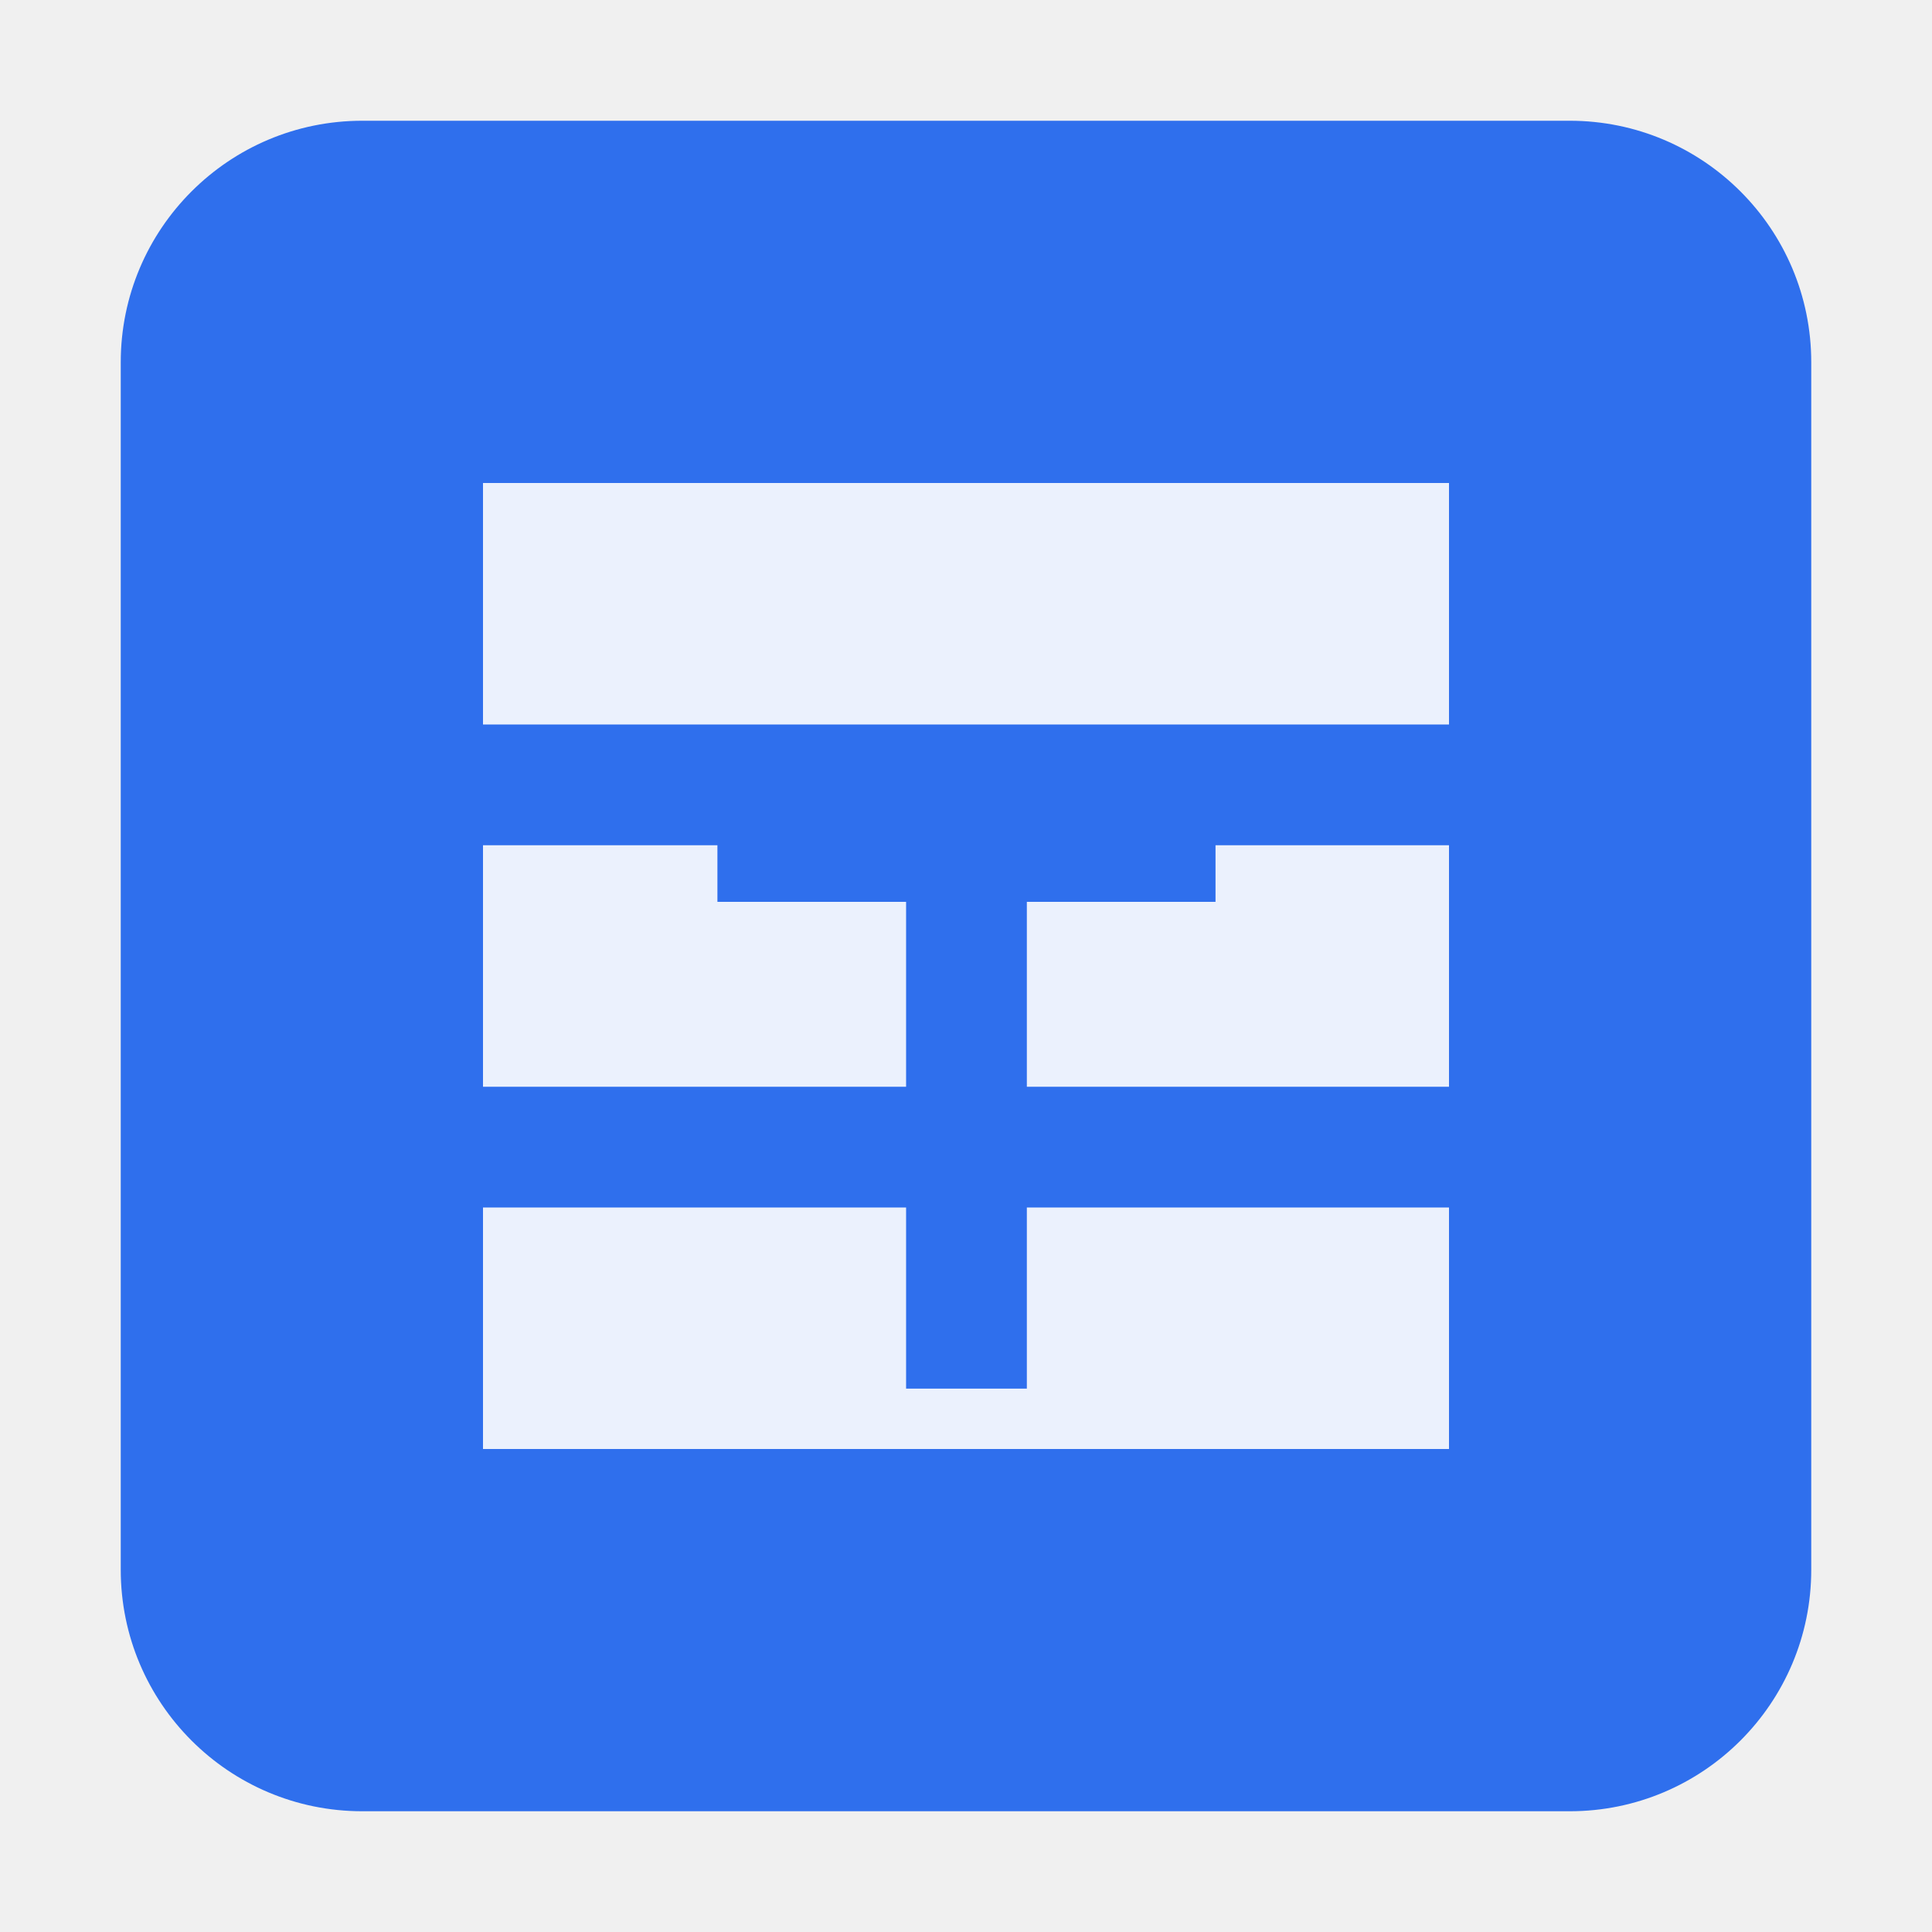
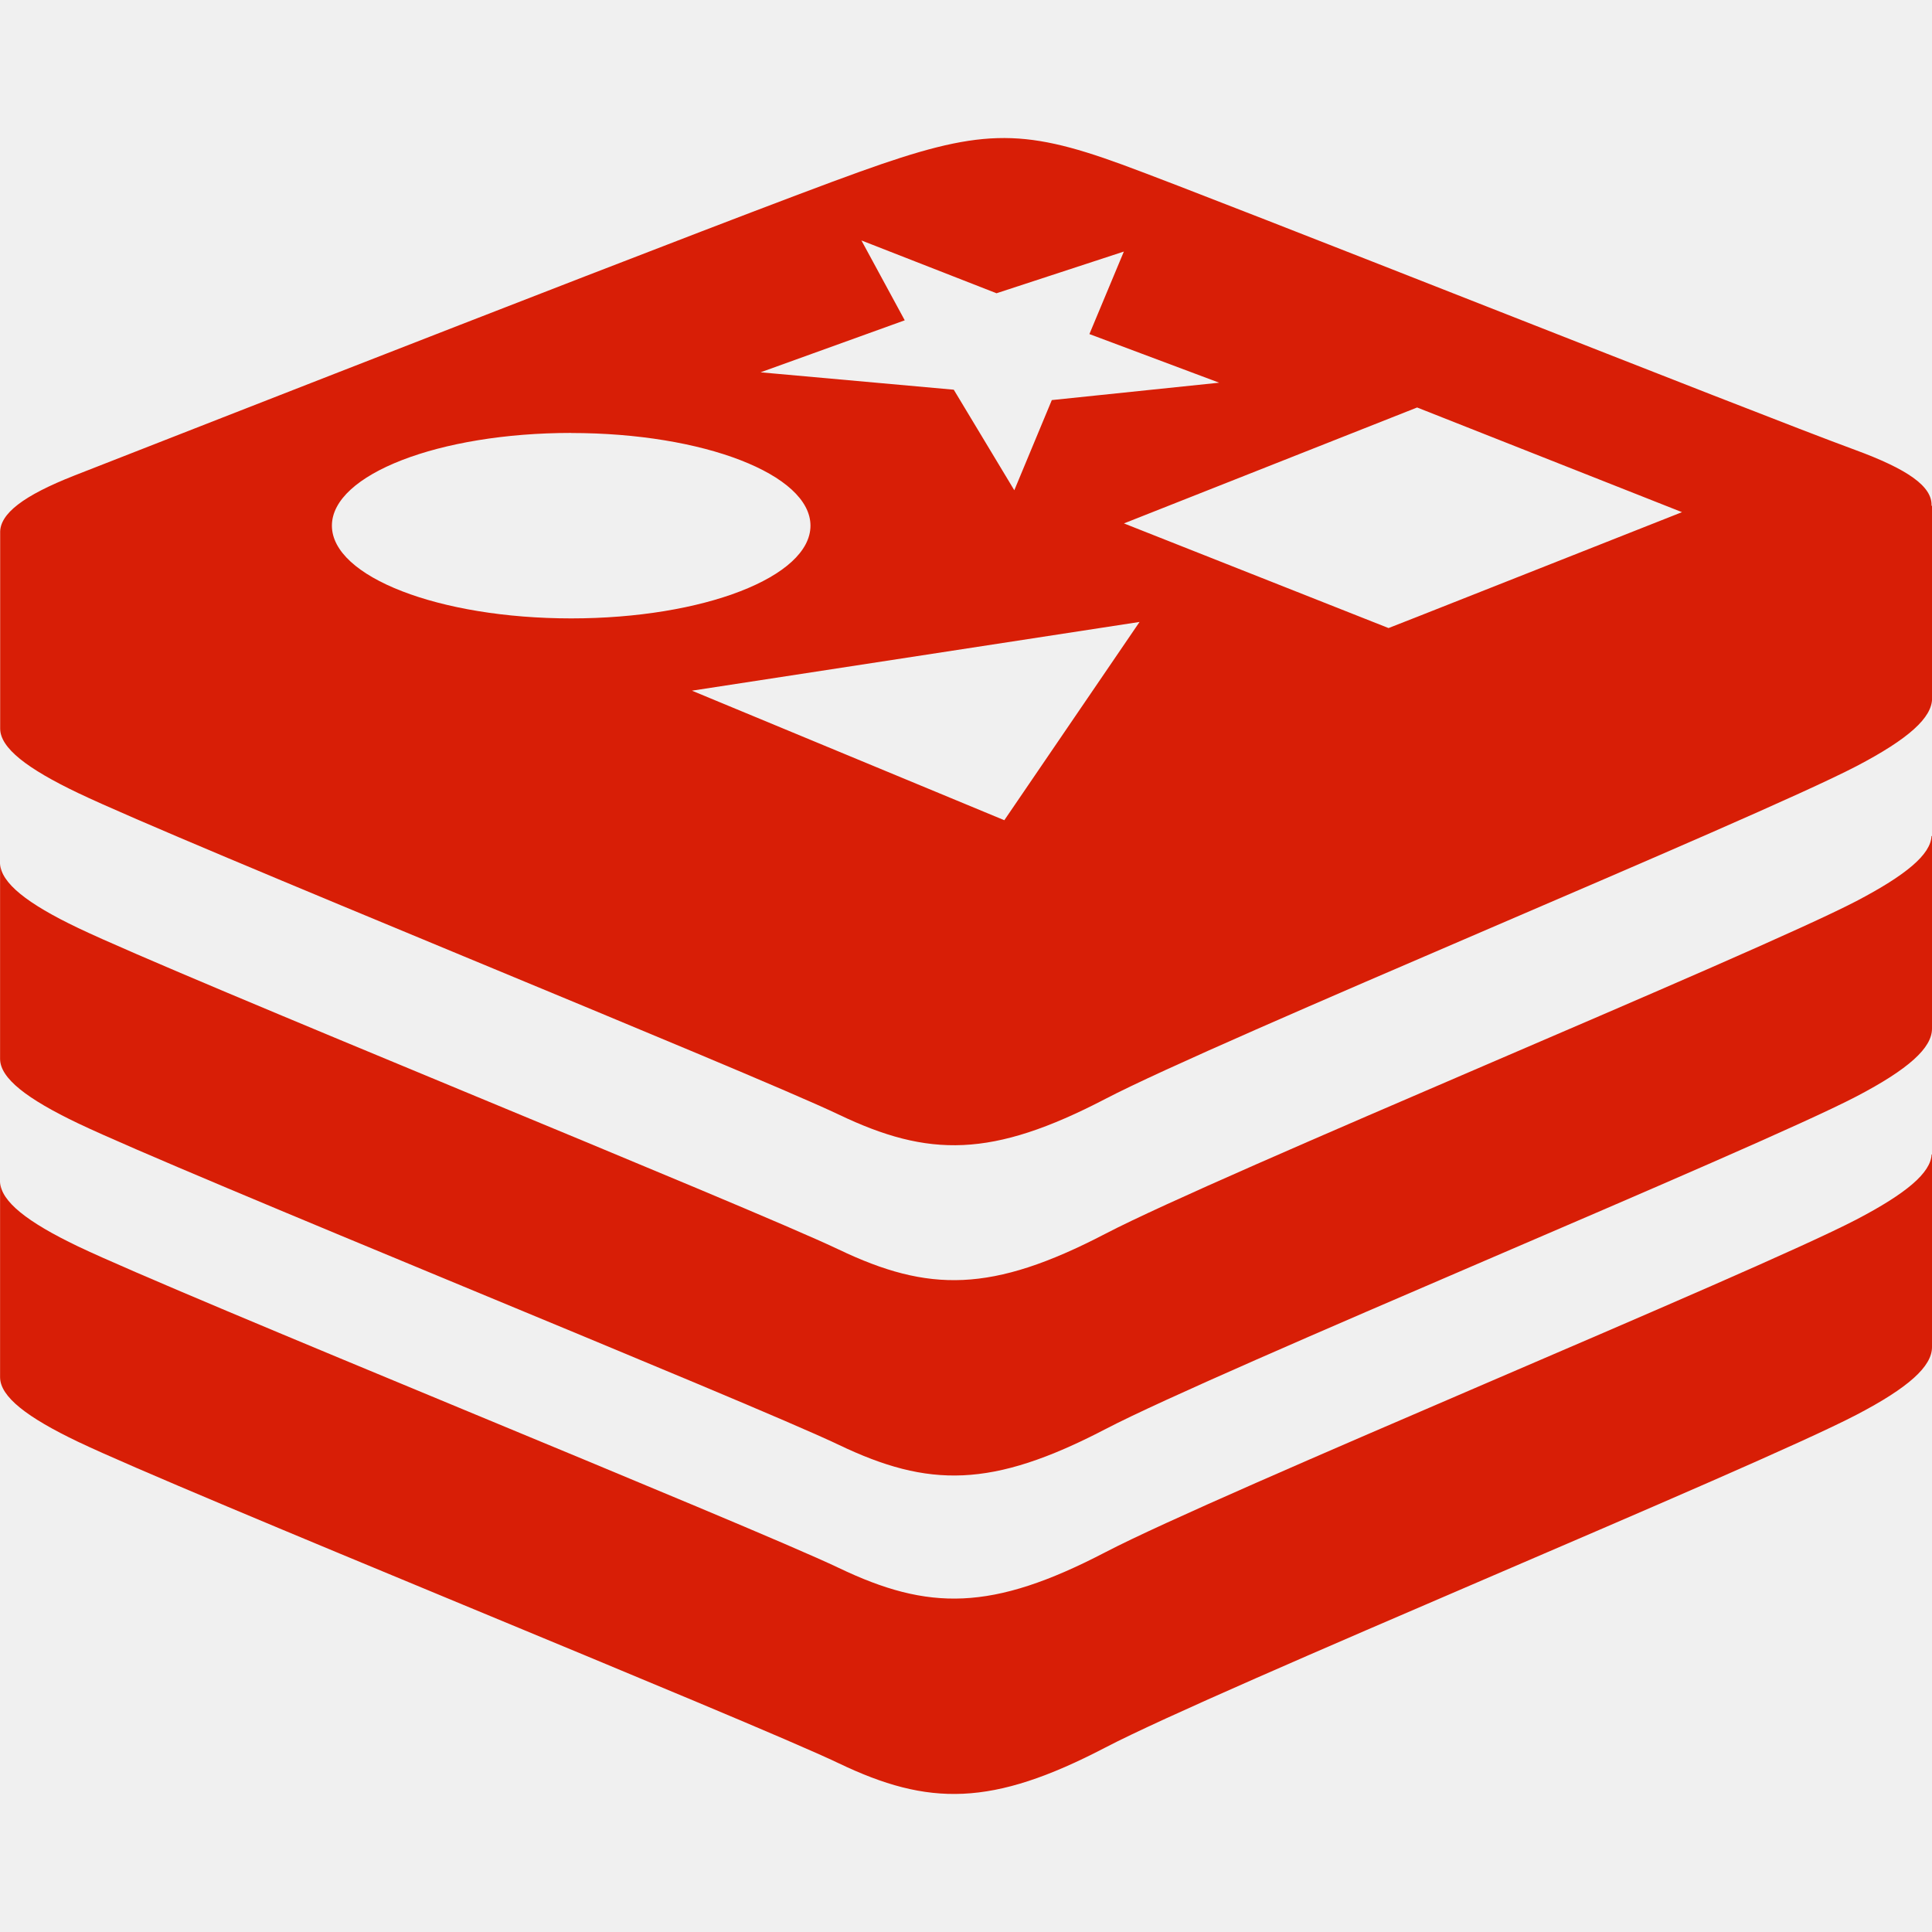
- <svg xmlns="http://www.w3.org/2000/svg" width="16" height="16" viewBox="0 0 16 16">
-   <rect x="1" y="1" width="14" height="14" rx="2" fill="#2F6FED" />
-   <path d="M4 4h8v2H4V4Zm0 3h8v2H4V7Zm0 3h8v2H4v-2Z" fill="#FFFFFF" opacity=".9" />
-   <text x="8" y="11.5" text-anchor="middle" font-family="Arial, sans-serif" font-size="7" font-weight="700" fill="#2F6FED">T</text>
+ <svg xmlns="http://www.w3.org/2000/svg" t="1783228267768" class="icon" viewBox="0 0 1024 1024" version="1.1" p-id="22210" width="16" height="16">
+   <path d="M1023.787 611.84c-0.427 9.771-13.355 20.693-39.893 34.56-54.613 28.459-337.749 144.896-397.995 176.299-60.288 31.403-93.739 31.104-141.355 8.32-47.616-22.741-348.843-144.469-403.115-170.368-27.093-12.971-40.917-23.893-41.387-34.219v103.509c0 10.325 14.251 21.291 41.387 34.261 54.272 25.941 355.541 147.627 403.115 170.368 47.616 22.784 81.067 23.083 141.355-8.363 60.245-31.403 343.339-147.797 397.995-176.299 27.776-14.464 40.107-25.728 40.107-35.925v-102.059l-0.213-0.085z" fill="#d81e06" p-id="22211" />
+   <path d="M1023.744 443.093c-0.427 9.771-13.355 20.651-39.851 34.517-54.613 28.459-337.749 144.896-397.995 176.299-60.288 31.403-93.739 31.104-141.355 8.363-47.616-22.741-348.843-144.469-403.115-170.411-27.093-12.928-40.917-23.893-41.387-34.176v103.509c0 10.325 14.251 21.248 41.387 34.219 54.272 25.941 355.499 147.627 403.115 170.368 47.616 22.784 81.067 23.083 141.355-8.32 60.245-31.403 343.339-147.84 397.995-176.299 27.776-14.507 40.107-25.771 40.107-35.968v-102.059l-0.256-0.043z" fill="#d81e06" p-id="22212" />
+   <path d="M1023.744 268.075c0.512-10.411-13.099-19.541-40.491-29.611-53.248-19.499-334.635-131.499-388.523-151.253-53.888-19.712-75.819-18.901-139.093 3.84C392.235 113.707 92.629 231.253 39.339 252.075c-26.667 10.496-39.68 20.181-39.253 30.507V386.133c0 10.325 14.251 21.248 41.387 34.219 54.272 25.941 355.499 147.669 403.115 170.411 47.616 22.741 81.067 23.04 141.355-8.363 60.245-31.403 343.339-147.84 397.995-176.299 27.776-14.507 40.107-25.771 40.107-35.968V268.075h-0.341zM366.72 366.08l237.269-36.437-71.68 105.088-165.547-68.651z m524.8-94.635l-140.331 55.467-15.232 5.973-140.245-55.467 155.392-61.44 140.373 55.467z m-411.989-101.675l-22.955-42.325 71.595 27.989 67.499-22.101-18.261 43.733 68.779 25.771-88.704 9.216-19.883 47.787-32.085-53.291-102.4-9.216 76.416-27.563z m-176.768 59.733c70.059 0 126.805 21.973 126.805 49.109s-56.747 49.152-126.805 49.152-126.848-22.059-126.848-49.152c0-27.136 56.789-49.152 126.848-49.152z" fill="#d81e06" p-id="22213" />
</svg>
